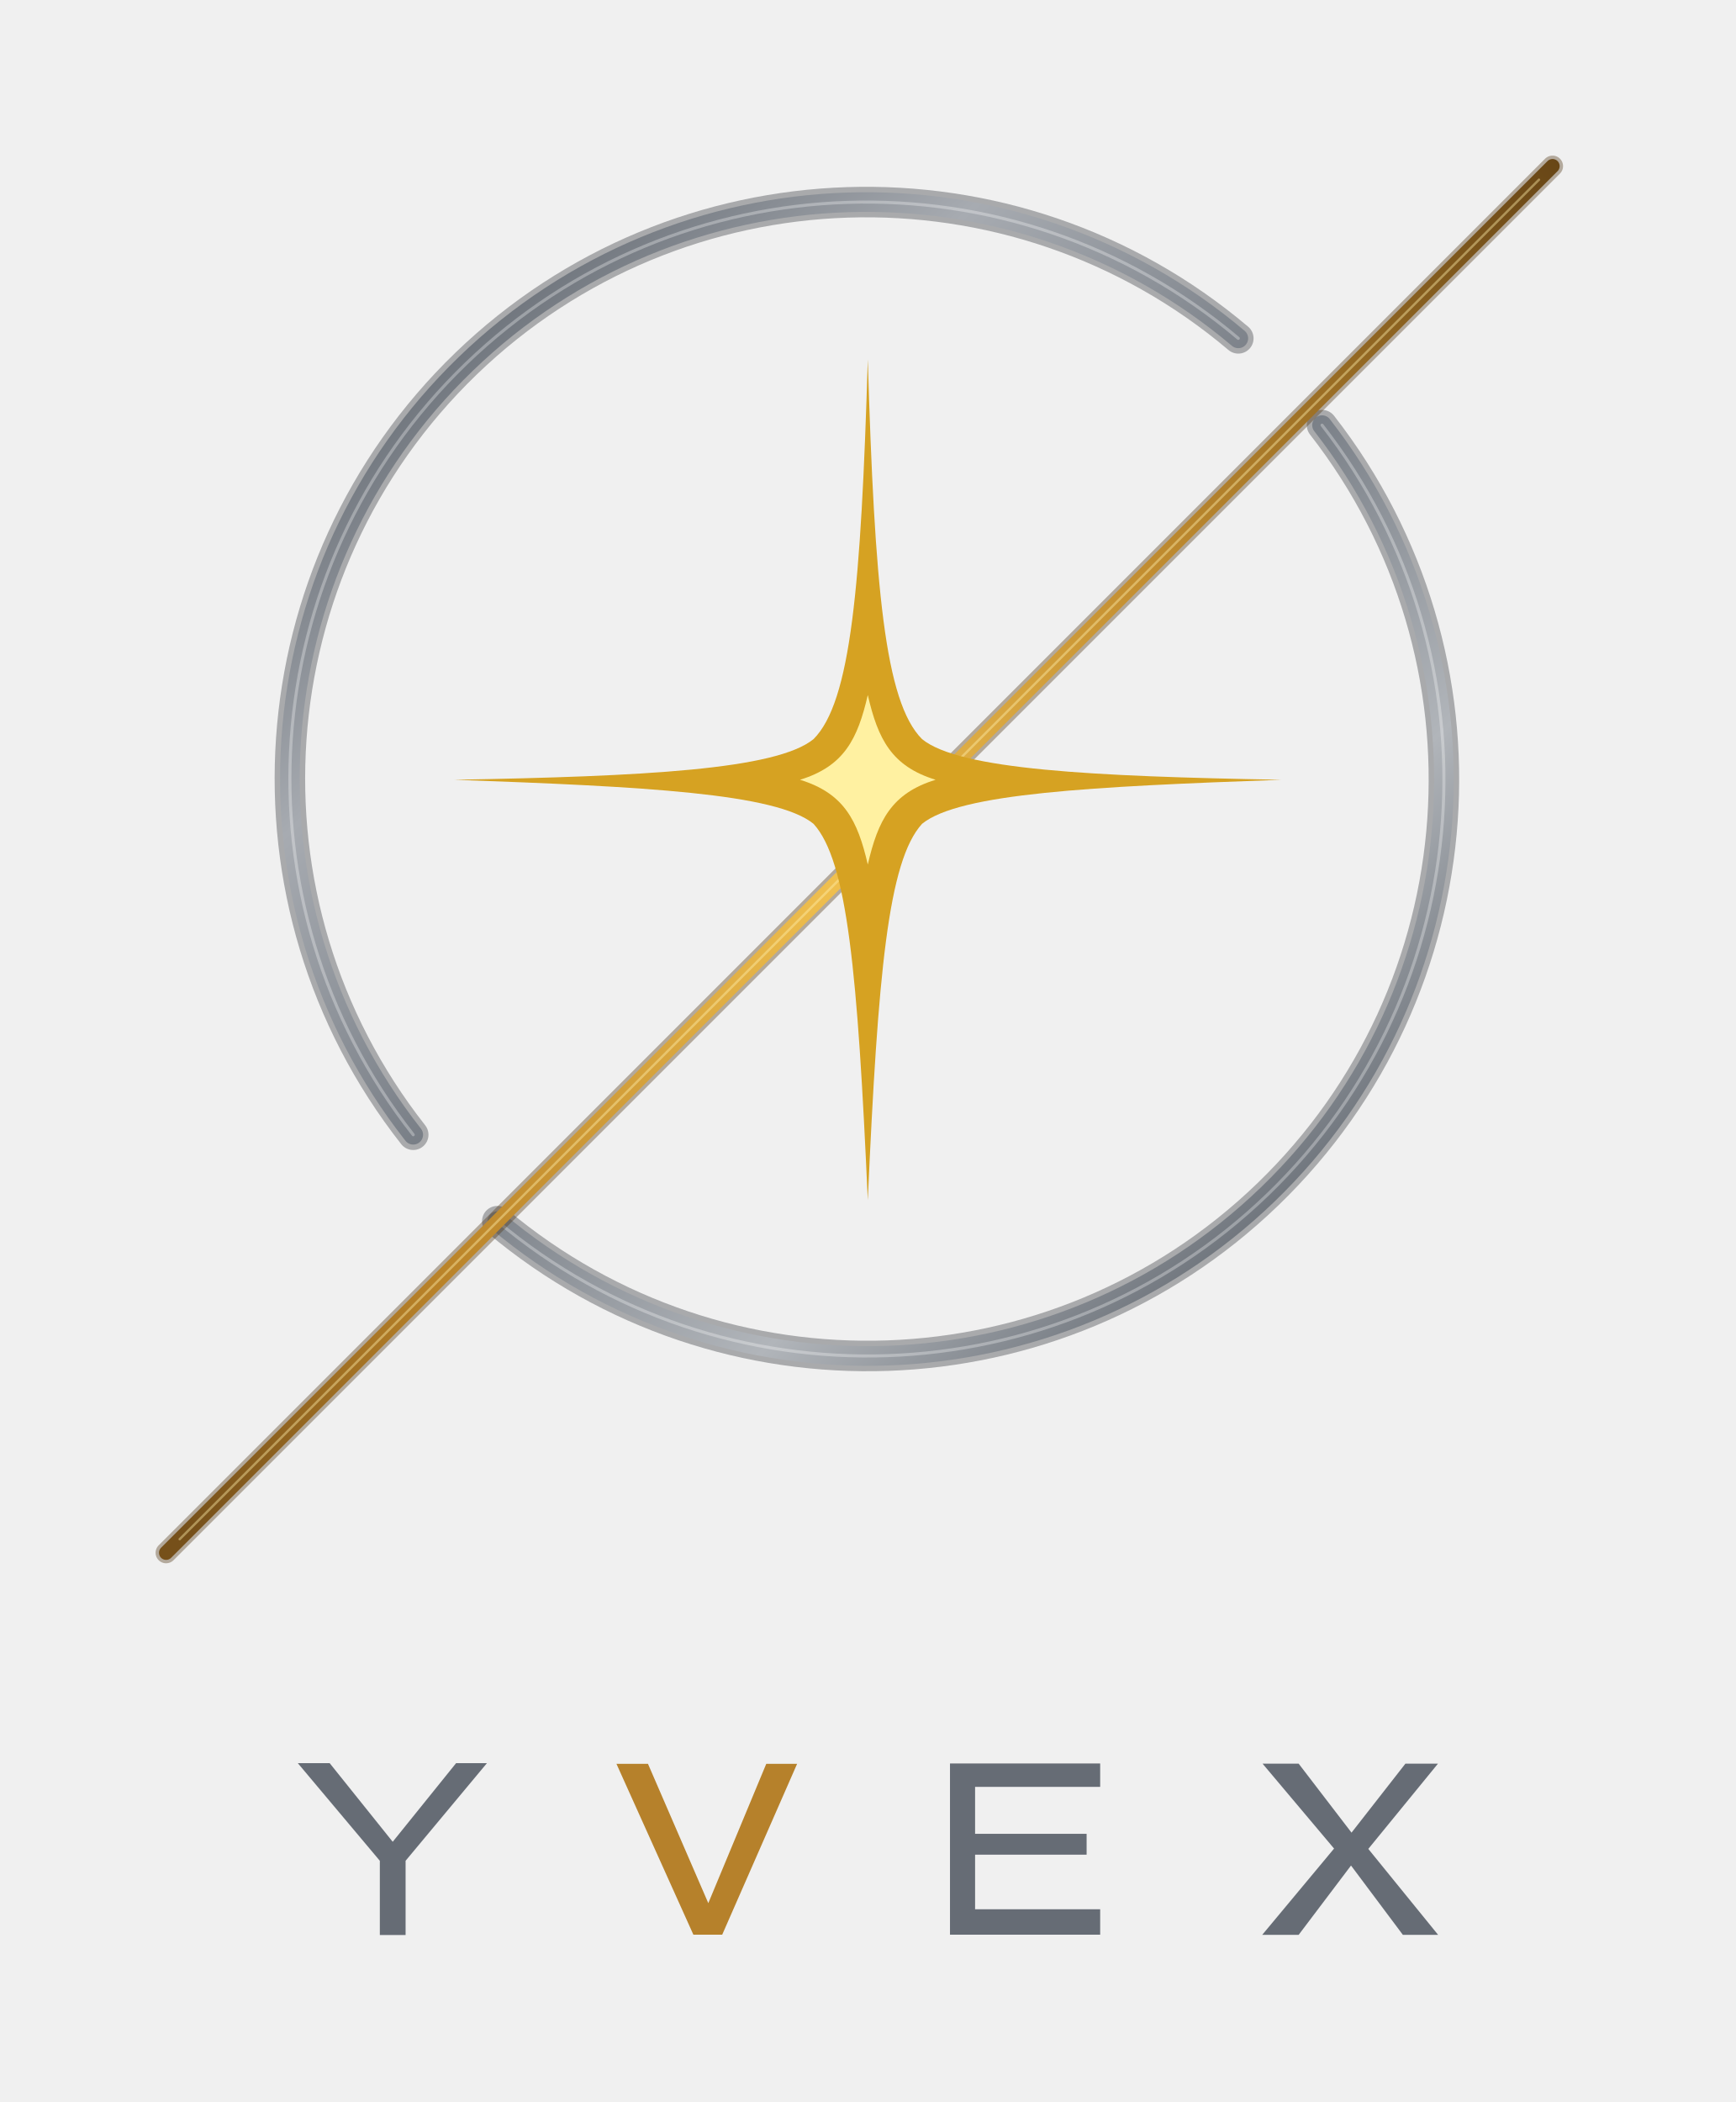
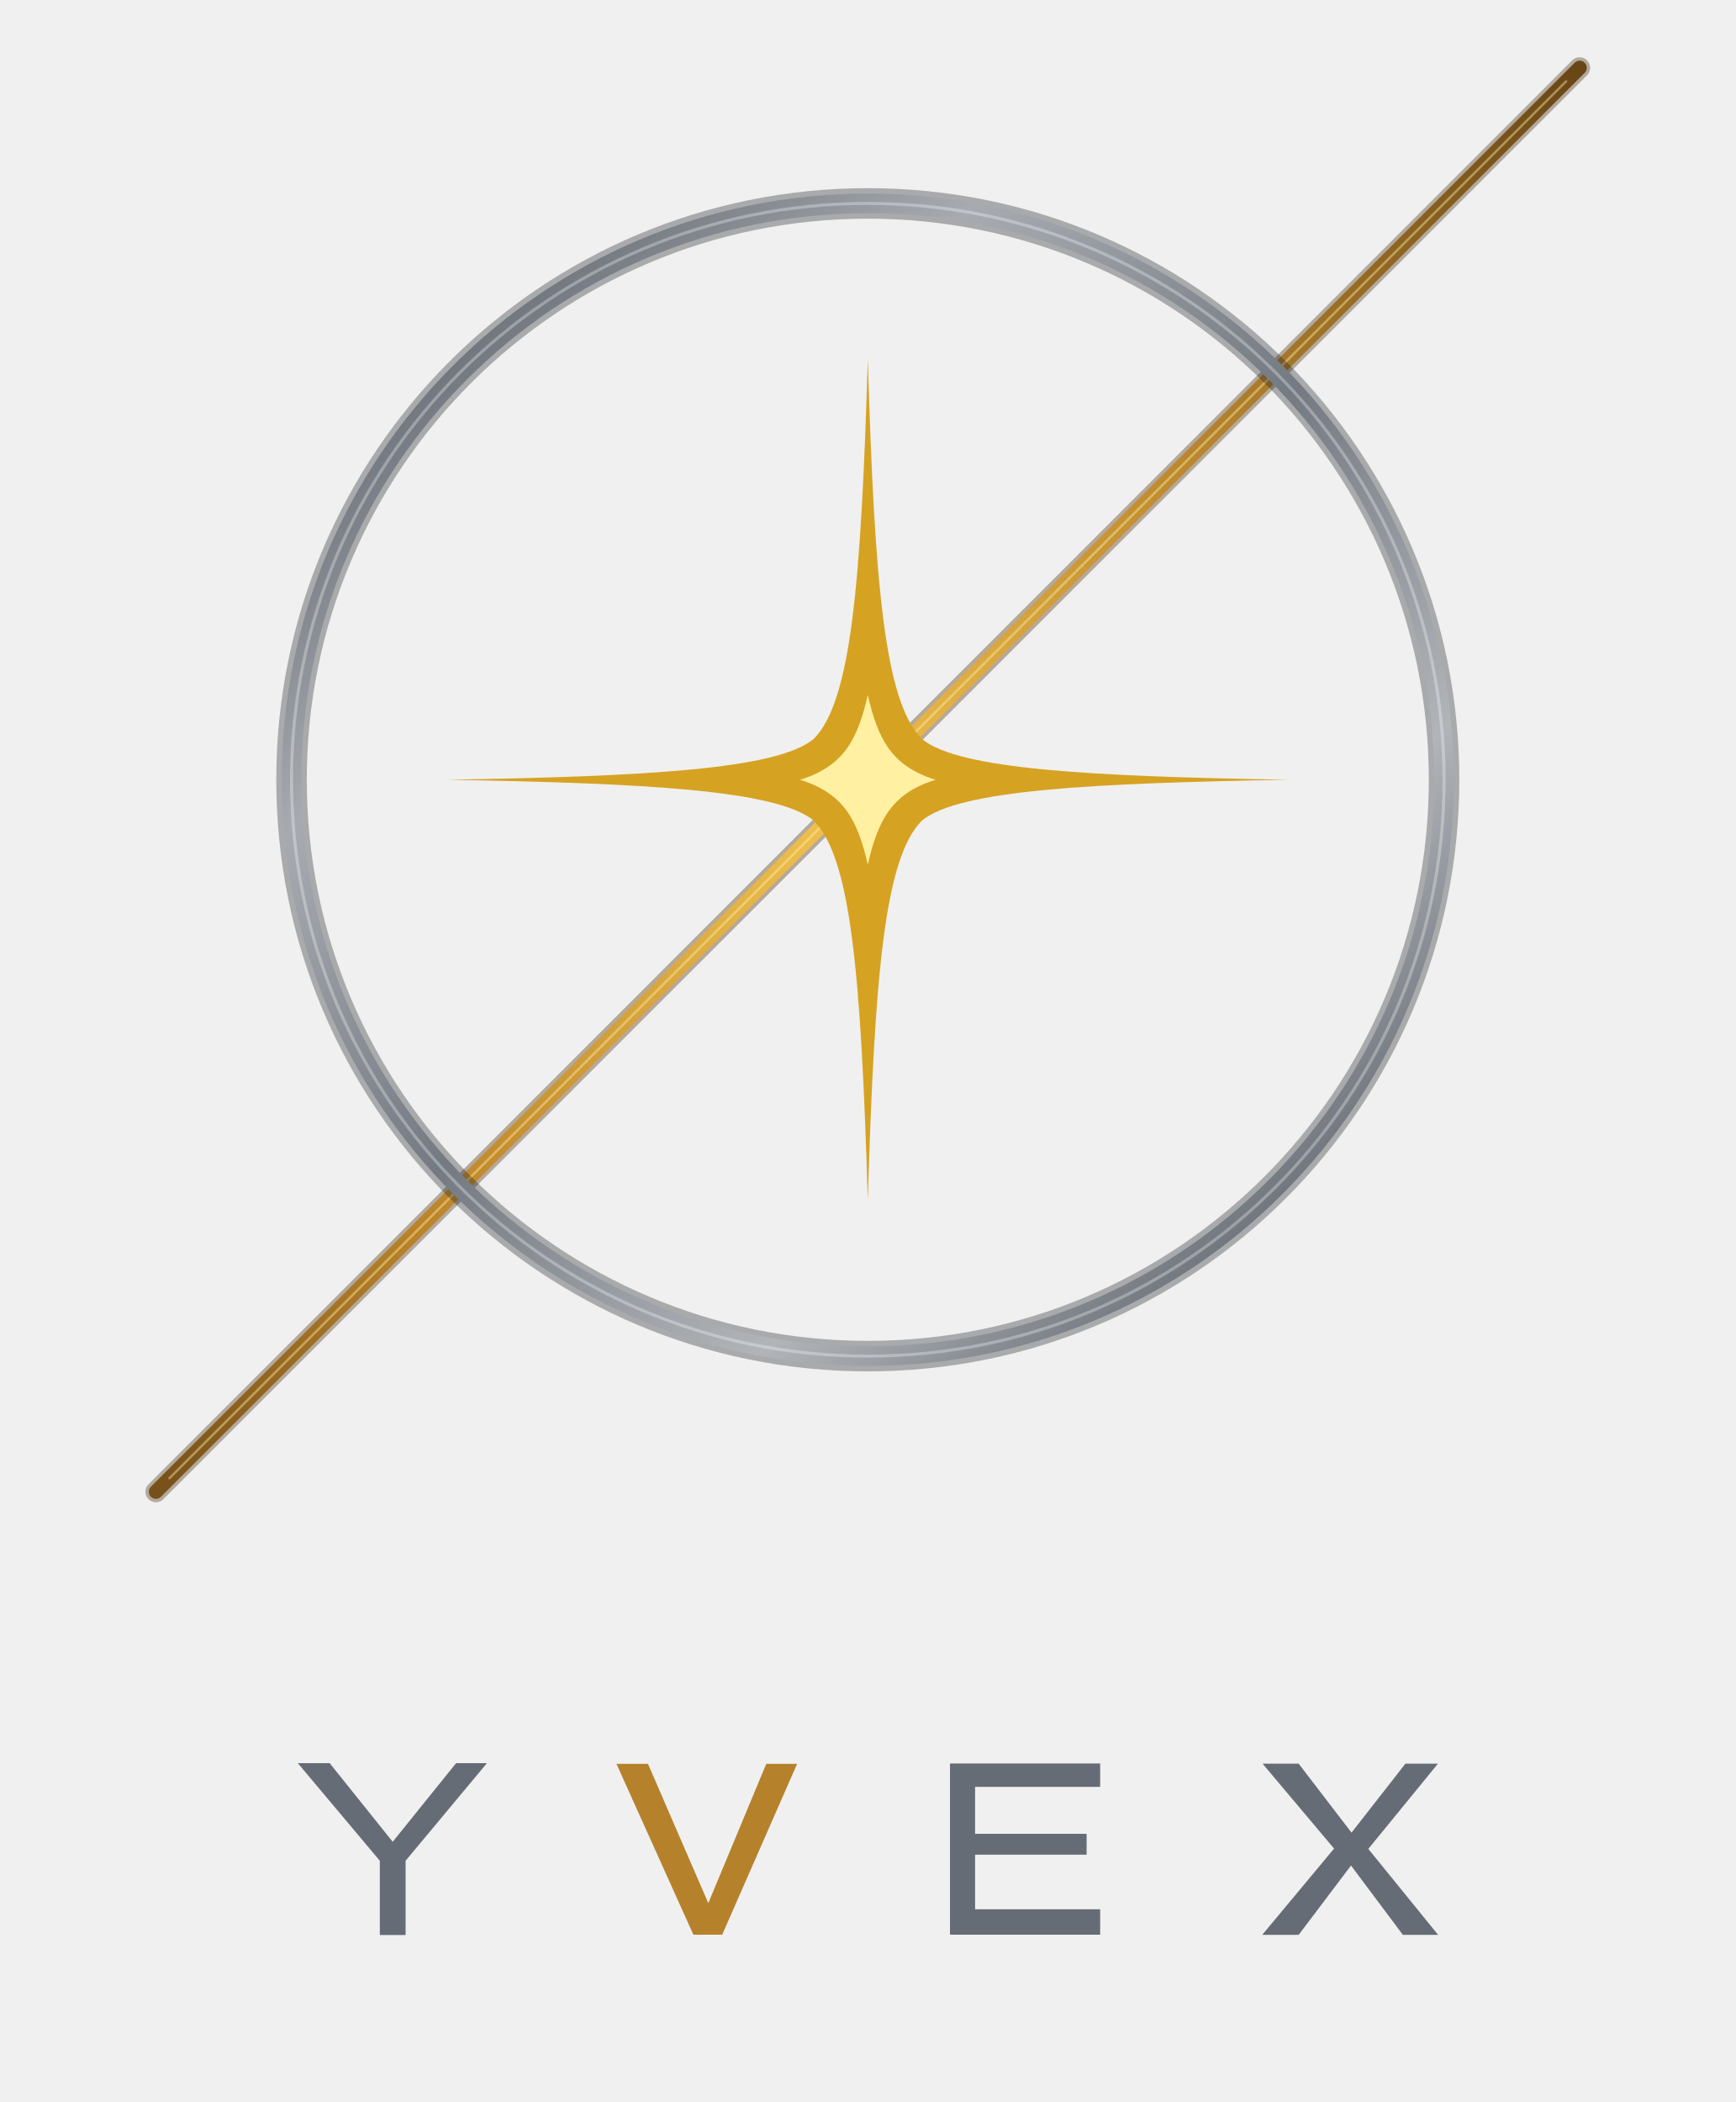
<svg xmlns="http://www.w3.org/2000/svg" width="512" height="620" viewBox="0 0 512 620" role="img" aria-labelledby="title desc" shape-rendering="geometricPrecision">
  <defs>
    <linearGradient id="ringMetal" gradientUnits="userSpaceOnUse" x1="132" y1="92" x2="382" y2="366">
      <stop offset="0" stop-color="#686e76" />
      <stop offset="0.22" stop-color="#a7abb1" />
      <stop offset="0.50" stop-color="#747a82" />
      <stop offset="0.78" stop-color="#b1b5ba" />
      <stop offset="1" stop-color="#666c74" />
    </linearGradient>
-     <linearGradient id="gold" gradientUnits="userSpaceOnUse" x1="56" y1="452" x2="456" y2="44">
+     <linearGradient id="gold" gradientUnits="userSpaceOnUse" x1="46" y1="440" x2="466" y2="20">
      <stop offset="0" stop-color="#76501a" />
      <stop offset="0.18" stop-color="#b98228" />
      <stop offset="0.48" stop-color="#f1c14f" />
      <stop offset="0.70" stop-color="#c28d30" />
      <stop offset="1" stop-color="#684616" />
    </linearGradient>
    <style>
      .ring-shadow { stroke: #202329; opacity: 0.34; }
      .ring-highlight { stroke: #ffffff; opacity: 0.30; }
      .slash-highlight { stroke: #fff0ad; opacity: 0.42; }
      .star { fill: #d6a222; }
      .star-core { fill: #fff1a1; }
      .word { fill: #666c75; }
      .word-accent { fill: #b6812b; }

      @media (prefers-color-scheme: dark) {
        .ring-shadow { stroke: #050607; opacity: 0.52; }
        .ring-highlight { opacity: 0.38; }
        .star { fill: #efbd35; }
        .star-core { fill: #fff8c9; }
        .word { fill: #c7cbd1; }
        .word-accent { fill: #d6a54b; }
      }
    </style>
  </defs>
-   <g fill="none" stroke-linecap="round">
-     <path d="M 390.0 125.4 A 170 170 0 0 1 146.7 360.2              M 121.9 334.7 A 170 170 0 0 1 365.3 99.8" class="ring-shadow" stroke-width="9" />
-     <path d="M 390.0 125.4 A 170 170 0 0 1 146.7 360.2              M 121.9 334.7 A 170 170 0 0 1 365.3 99.8" stroke="url(#ringMetal)" stroke-width="5.8" />
-     <path d="M 390.0 125.4 A 170 170 0 0 1 146.7 360.2              M 121.9 334.7 A 170 170 0 0 1 365.3 99.8" class="ring-highlight" stroke-width="0.9" />
+   <path d="M 46 440 L 466 20" fill="none" stroke="#4e3412" stroke-width="6.2" stroke-linecap="round" opacity="0.38" />
+   <path d="M 46 440 L 466 20" fill="none" stroke="url(#gold)" stroke-width="4.2" stroke-linecap="round" />
+   <path d="M 50 436 L 462 24" fill="none" class="slash-highlight" stroke-width="0.7" stroke-linecap="round" />
+   <g fill="none">
+     <circle cx="256" cy="230" r="170" class="ring-shadow" stroke-width="9" />
+     <circle cx="256" cy="230" r="170" stroke="url(#ringMetal)" stroke-width="5.8" />
+     <circle cx="256" cy="230" r="170" class="ring-highlight" stroke-width="0.9" />
  </g>
-   <path d="M 49 458 L 458 49" fill="none" stroke="#4e3412" stroke-width="6.2" stroke-linecap="round" opacity="0.38" />
-   <path d="M 49 458 L 458 49" fill="none" stroke="url(#gold)" stroke-width="4.2" stroke-linecap="round" />
-   <path d="M 53 454 L 454 53" fill="none" class="slash-highlight" stroke-width="0.7" stroke-linecap="round" />
-   <path d="M 256 106            C 258 173 261 207 272 218            C 283 227 322 229 378 230            C 322 232 283 234 272 243            C 262 254 259 287 256 354            C 253 287 250 254 240 243            C 229 234 190 232 134 230            C 190 229 229 227 240 218            C 251 207 254 173 256 106 Z" class="star" />
+   <path d="M 256 106            C 258 173 261 207 272 218            C 283 227 322 229 380 230            C 322 231 283 233 272 242            C 261 253 258 287 256 354            C 254 287 251 253 240 242            C 229 233 190 231 132 230            C 190 229 229 227 240 218            C 251 207 254 173 256 106 Z" class="star" />
  <path d="M 256 205            C 259 218 263 226 276 230            C 263 234 259 242 256 255            C 253 242 249 234 236 230            C 249 226 253 218 256 205 Z" class="star-core" />
  <g transform="translate(-195 -286.5)">
    <path d="M 282.85 806.55 L 292.25 806.55 L 310.85 829.75              L 329.55 806.55 L 338.65 806.55 L 314.65 835.35              L 314.65 857.25 L 307.05 857.25 L 307.05 835.35 Z" class="word" />
    <path d="M 376.85 806.75 L 386.15 806.75 L 403.95 847.85              L 421.05 806.75 L 430.15 806.75 L 408.05 857.15              L 399.55 857.15 Z" class="word-accent" />
    <path d="M 475.25 806.65 L 519.55 806.65 L 519.55 813.55              L 482.65 813.55 L 482.65 827.40 L 515.55 827.40              L 515.55 833.55 L 482.65 833.55 L 482.65 849.65              L 519.55 849.65 L 519.55 857.15 L 475.25 857.15 Z" class="word" />
    <path d="M 567.45 806.70 L 578.10 806.70 L 593.70 827.05              L 609.60 806.70 L 619.20 806.70 L 598.65 831.85              L 619.25 857.20 L 608.85 857.20 L 593.55 836.75              L 578.10 857.20 L 567.35 857.20 L 588.55 831.75 Z" class="word" />
  </g>
</svg>
